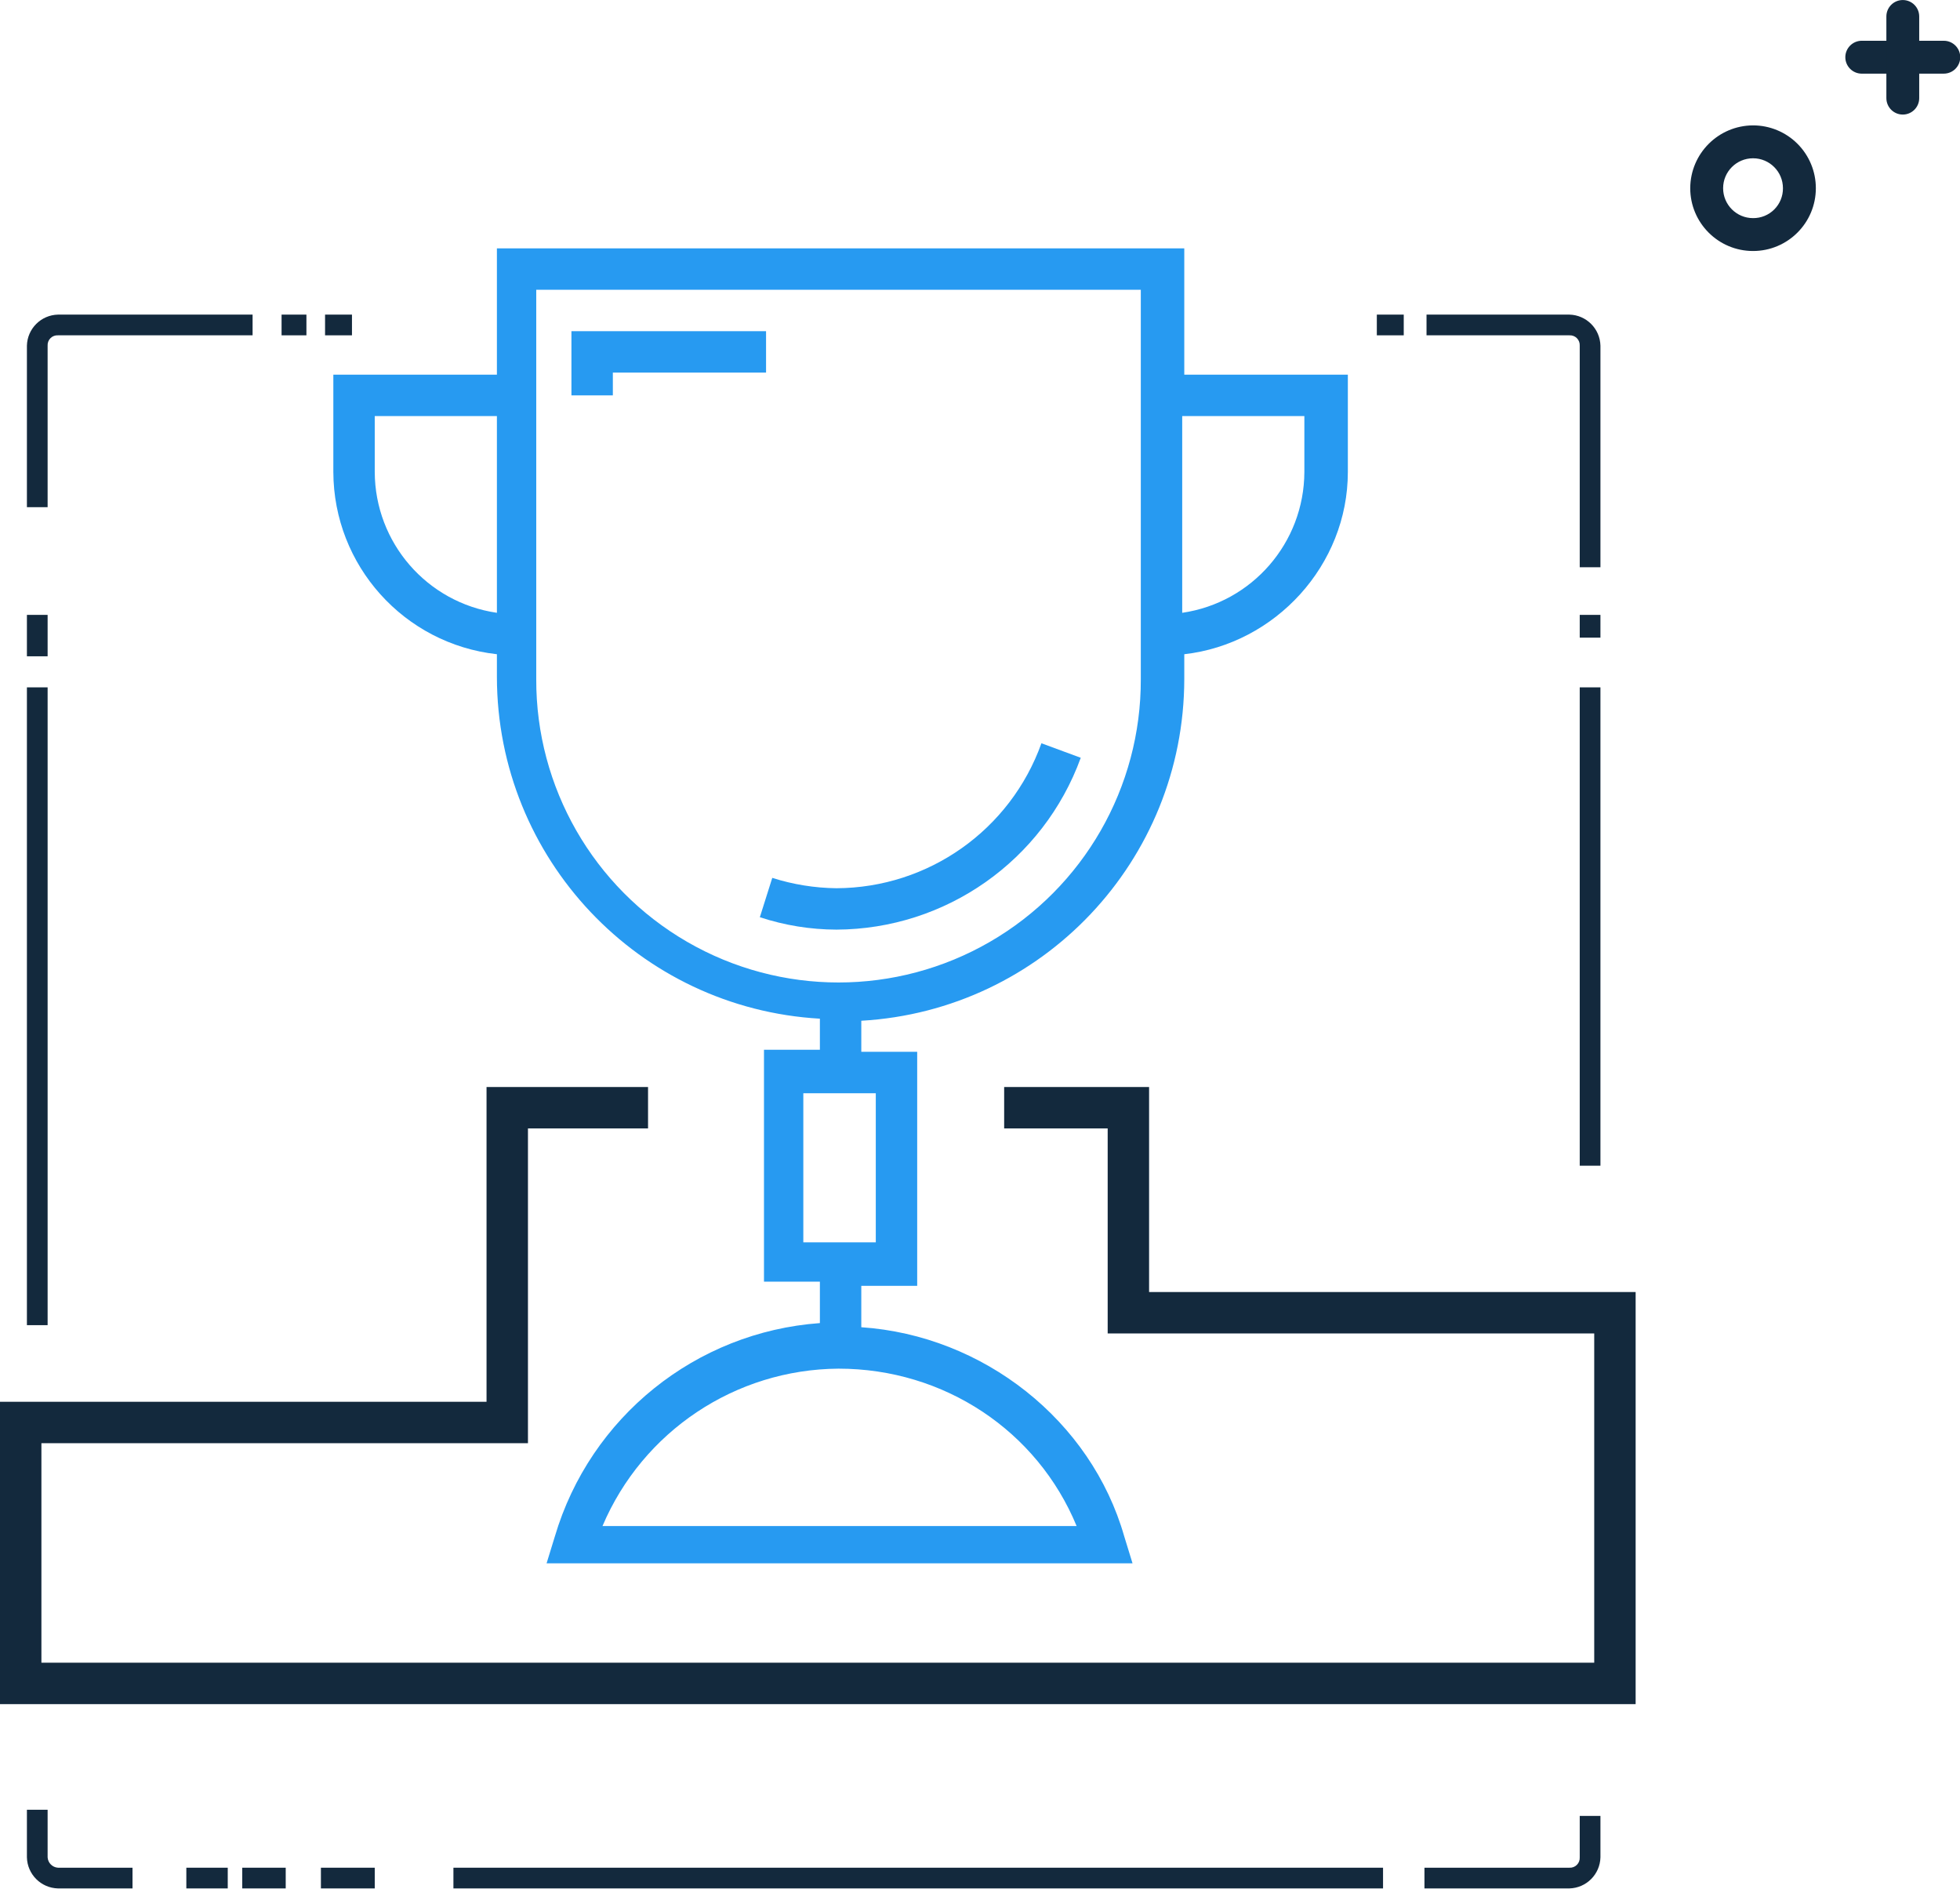
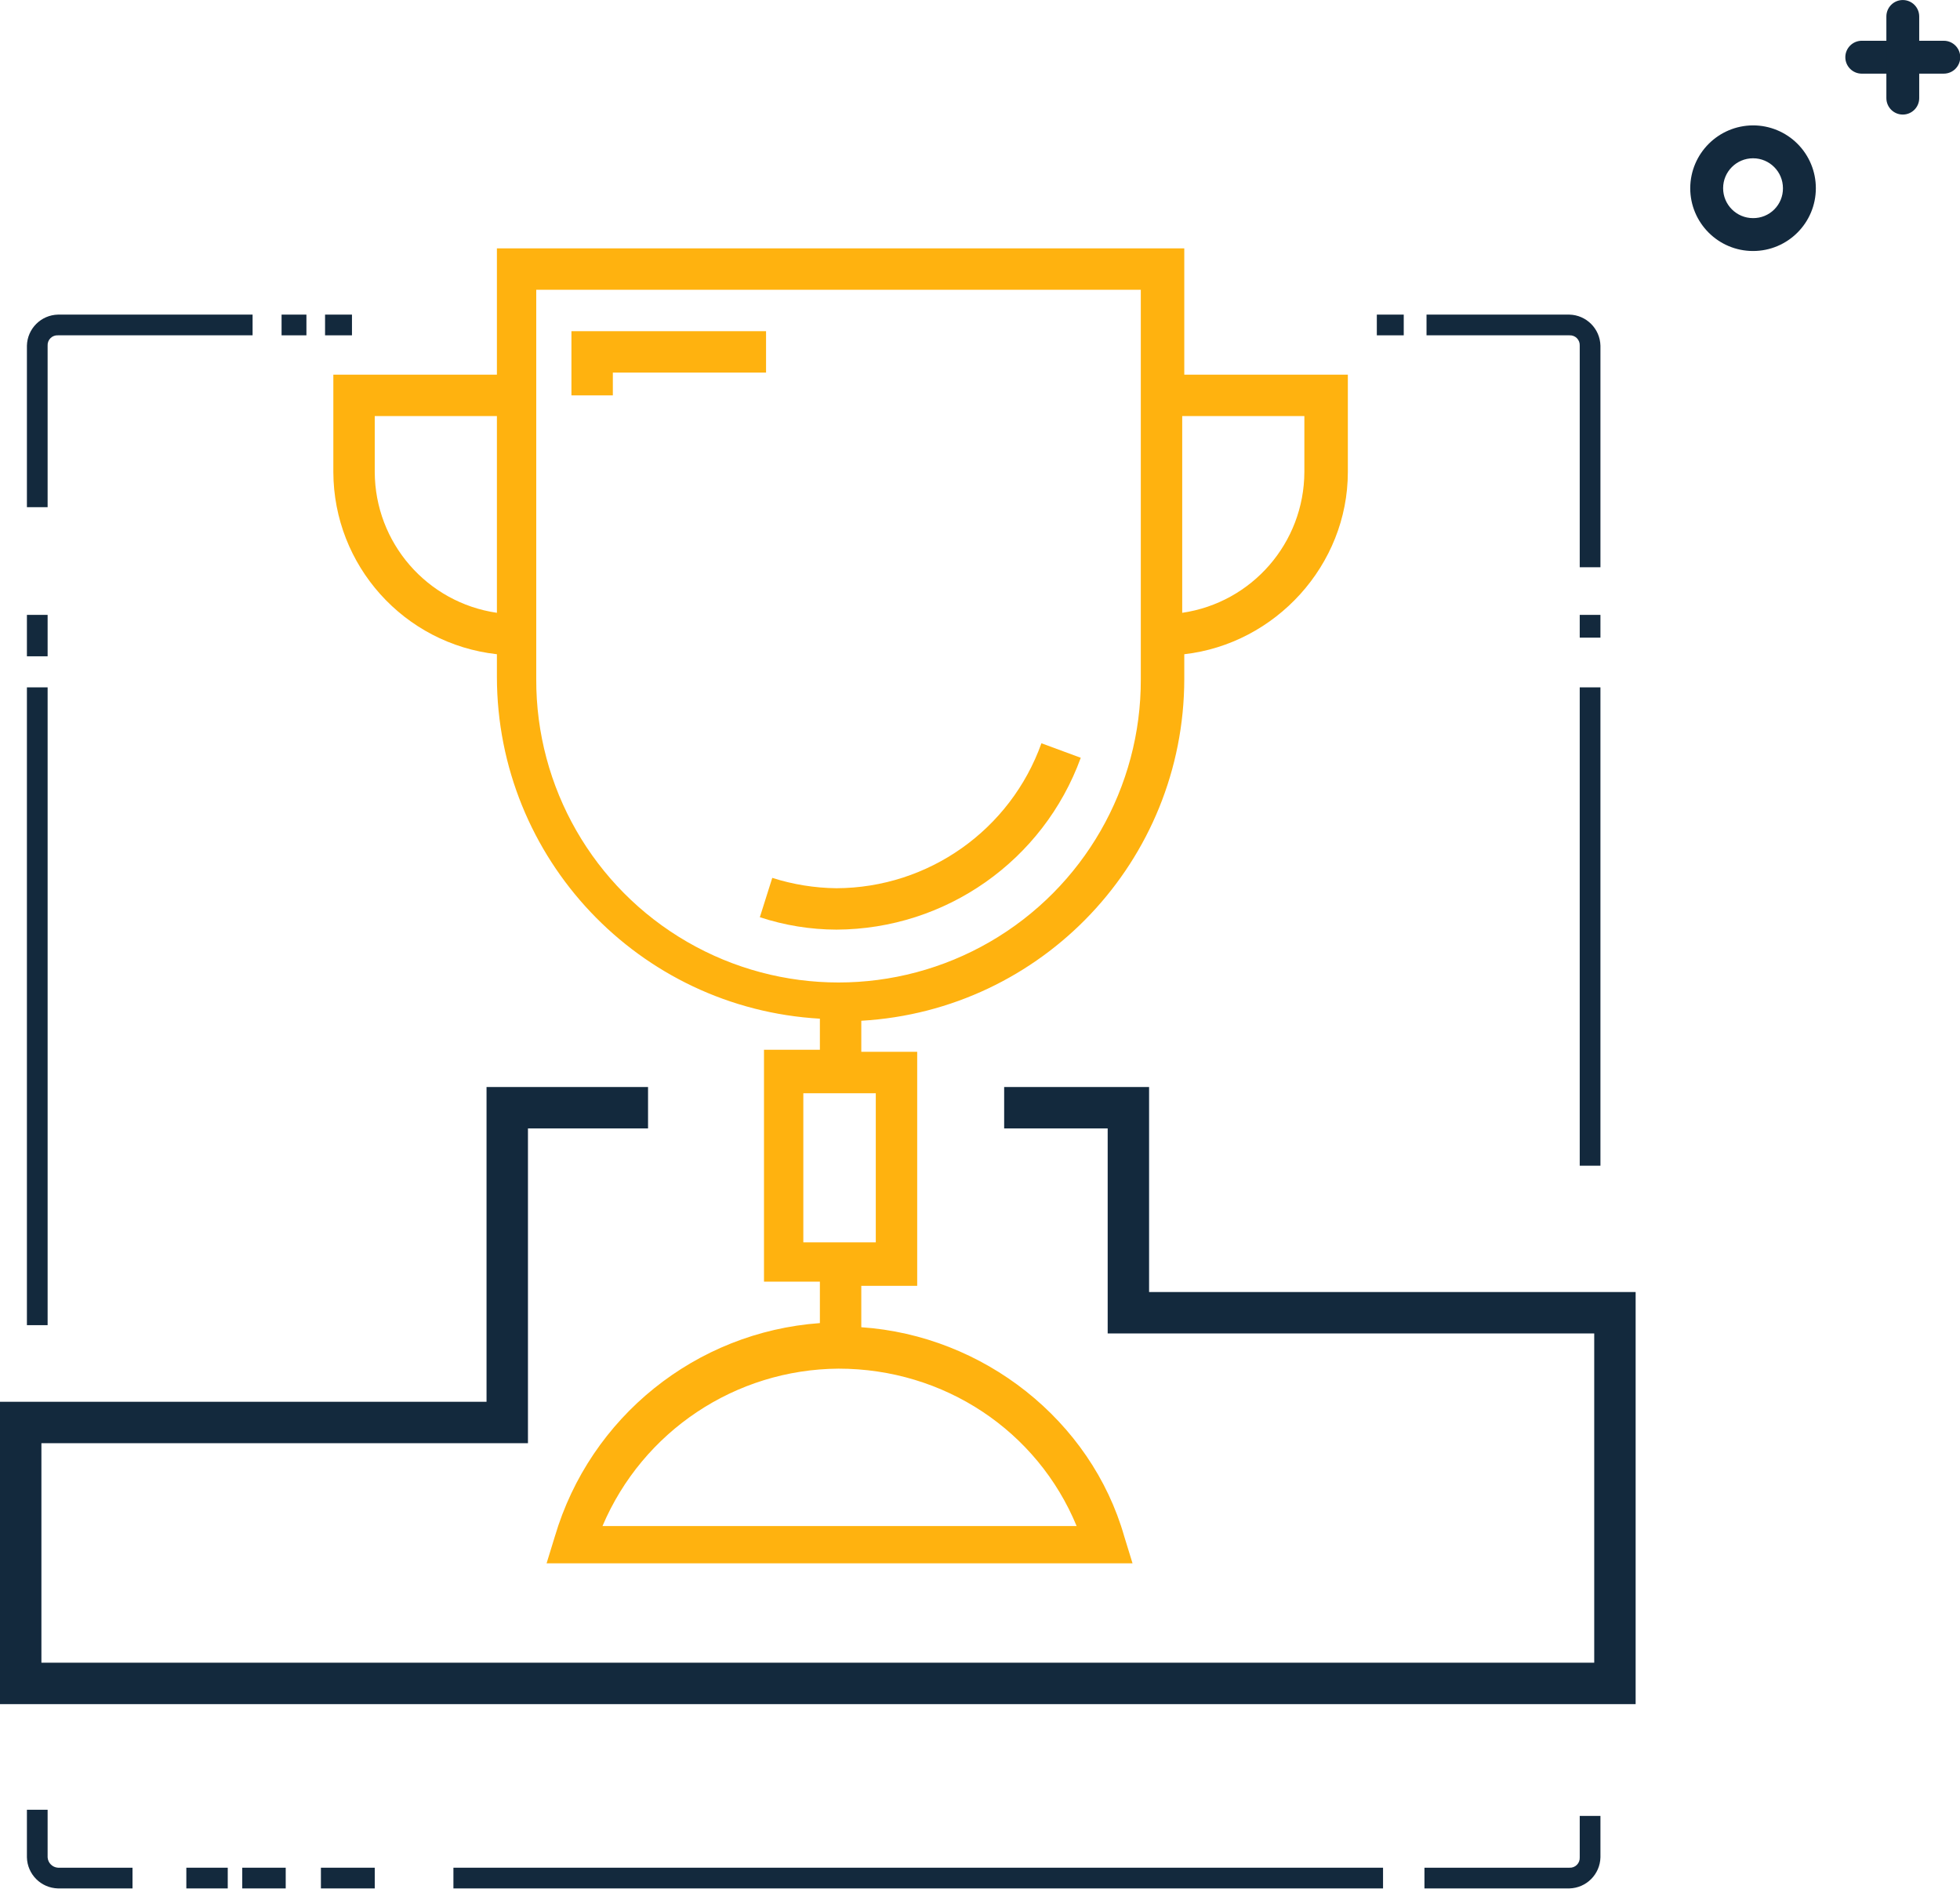
<svg xmlns="http://www.w3.org/2000/svg" width="513.345" height="494.507" viewBox="0 0 513.345 494.507">
  <defs>
-     <style>.a{fill:#13293d;}.b{fill:#279af1;}</style>
+     <style>.a{fill:#13293d;}.b{fill:#FFB20F;}</style>
  </defs>
  <g transform="translate(-1305.894 -1331.579)">
    <g transform="translate(1068.894 1234.612)">
      <rect class="a" width="5.423" height="167.018" transform="translate(244.049 276.96)" />
      <rect class="a" width="5.423" height="10.845" transform="translate(244.049 257.981)" />
      <path class="a" d="M17.223,21.734a2.562,2.562,0,0,1,2.711-2.711H70.907V13.6H19.934A8.34,8.34,0,0,0,11.8,21.734v42.3h5.423v-42.3Z" transform="translate(232.249 165.752)" />
      <rect class="a" width="6.507" height="5.423" transform="translate(310.748 179.352)" />
      <rect class="a" width="7.049" height="5.423" transform="translate(322.136 179.352)" />
      <rect class="a" width="7.049" height="5.423" transform="translate(597.606 179.352)" />
      <path class="a" d="M119.528,21.734V79.756h5.423V21.734a8.34,8.34,0,0,0-8.134-8.134H79.4v5.423h37.416A2.562,2.562,0,0,1,119.528,21.734Z" transform="translate(531.221 165.752)" />
      <rect class="a" width="5.423" height="5.965" transform="translate(650.748 257.981)" />
      <rect class="a" width="5.423" height="125.263" transform="translate(650.748 276.96)" />
      <path class="a" d="M119.97,96.945a2.562,2.562,0,0,1-2.711,2.711H79.3v5.423h37.959a8.34,8.34,0,0,0,8.134-8.134V86.1H119.97Z" transform="translate(530.779 486.395)" />
      <rect class="a" width="243.477" height="5.423" transform="translate(355.756 586.051)" />
      <rect class="a" width="14.099" height="5.423" transform="translate(321.051 586.051)" />
      <rect class="a" width="11.388" height="5.423" transform="translate(300.445 586.051)" />
      <rect class="a" width="10.845" height="5.423" transform="translate(285.804 586.051)" />
      <path class="a" d="M17.223,98.272V85.8H11.8V98.272a8.34,8.34,0,0,0,8.134,8.134H39.456v-5.423H19.934A2.9,2.9,0,0,1,17.223,98.272Z" transform="translate(232.249 485.068)" />
      <path class="b" d="M26.6,43.478V68.965a48.151,48.151,0,0,0,42.839,47.719v5.965a89.736,89.736,0,0,0,84.593,89.474v8.134H139.391V280.99h14.641v10.845a78.284,78.284,0,0,0-69.41,55.853l-2.169,7.049H235.914l-2.169-7.049c-8.676-30.367-36.874-52.6-68.868-54.769V282.075h14.641V220.8H164.878v-8.134a89.736,89.736,0,0,0,84.593-89.474v-6.507c23.86-2.711,42.839-23.317,42.839-47.719V43.478H249.471V10.4H69.439V43.478Zm194.673,301.5H97.094a67.656,67.656,0,0,1,61.818-41.212C186.568,303.766,210.97,320.033,221.273,344.978ZM37.445,68.965V54.323H69.439v51.515A37.39,37.39,0,0,1,37.445,68.965Zm131.228,162.68v39.043H149.694V231.644ZM280.922,54.323V68.965a37.39,37.39,0,0,1-31.994,36.874V54.323ZM80.284,21.245h157.8V123.191a79.171,79.171,0,1,1-158.341,0V21.245Z" transform="translate(297.705 151.6)" />
      <path class="a" d="M311.457,104.584V50.9H273.5V61.745h27.113V115.43H428.044v86.22H21.345V144.17H148.778V61.745h31.451V50.9h-42.3v82.424H10.5V212.5H438.89V104.584Z" transform="translate(226.5 330.717)" />
      <path class="b" d="M67.264,83.1A68.372,68.372,0,0,0,131.251,38.1l-10.3-3.8A57.255,57.255,0,0,1,67.264,72.259a57.415,57.415,0,0,1-16.81-2.711L47.2,79.85A64.711,64.711,0,0,0,67.264,83.1Z" transform="translate(388.811 257.301)" />
      <path class="b" d="M48.945,25.245H89.073V14.4H38.1V31.21H48.945Z" transform="translate(348.565 169.291)" />
    </g>
    <g transform="translate(1748.584 1331.579)">
      <g transform="translate(32.9 32.834) rotate(90)">
        <path class="a" d="M16.446,32.9h0A16.507,16.507,0,0,1,0,16.446,16.436,16.436,0,0,1,16.444,0h0a16.45,16.45,0,1,1,0,32.9Zm0-24.284a7.835,7.835,0,1,0,7.838,7.83,7.762,7.762,0,0,0-7.838-7.83Z" />
      </g>
      <g transform="translate(70.655 10.672) rotate(90)">
        <path class="a" d="M4.308,30.035A4.314,4.314,0,0,1,0,25.728V4.308a4.308,4.308,0,1,1,8.615,0v21.42A4.307,4.307,0,0,1,4.308,30.035Z" transform="translate(0 0)" />
      </g>
      <g transform="translate(59.972 0) rotate(90)">
        <path class="a" d="M25.7,8.6H4.308a4.3,4.3,0,1,1,0-8.6H25.7a4.3,4.3,0,1,1,0,8.6Z" transform="translate(0 0)" />
      </g>
    </g>
  </g>
</svg>
